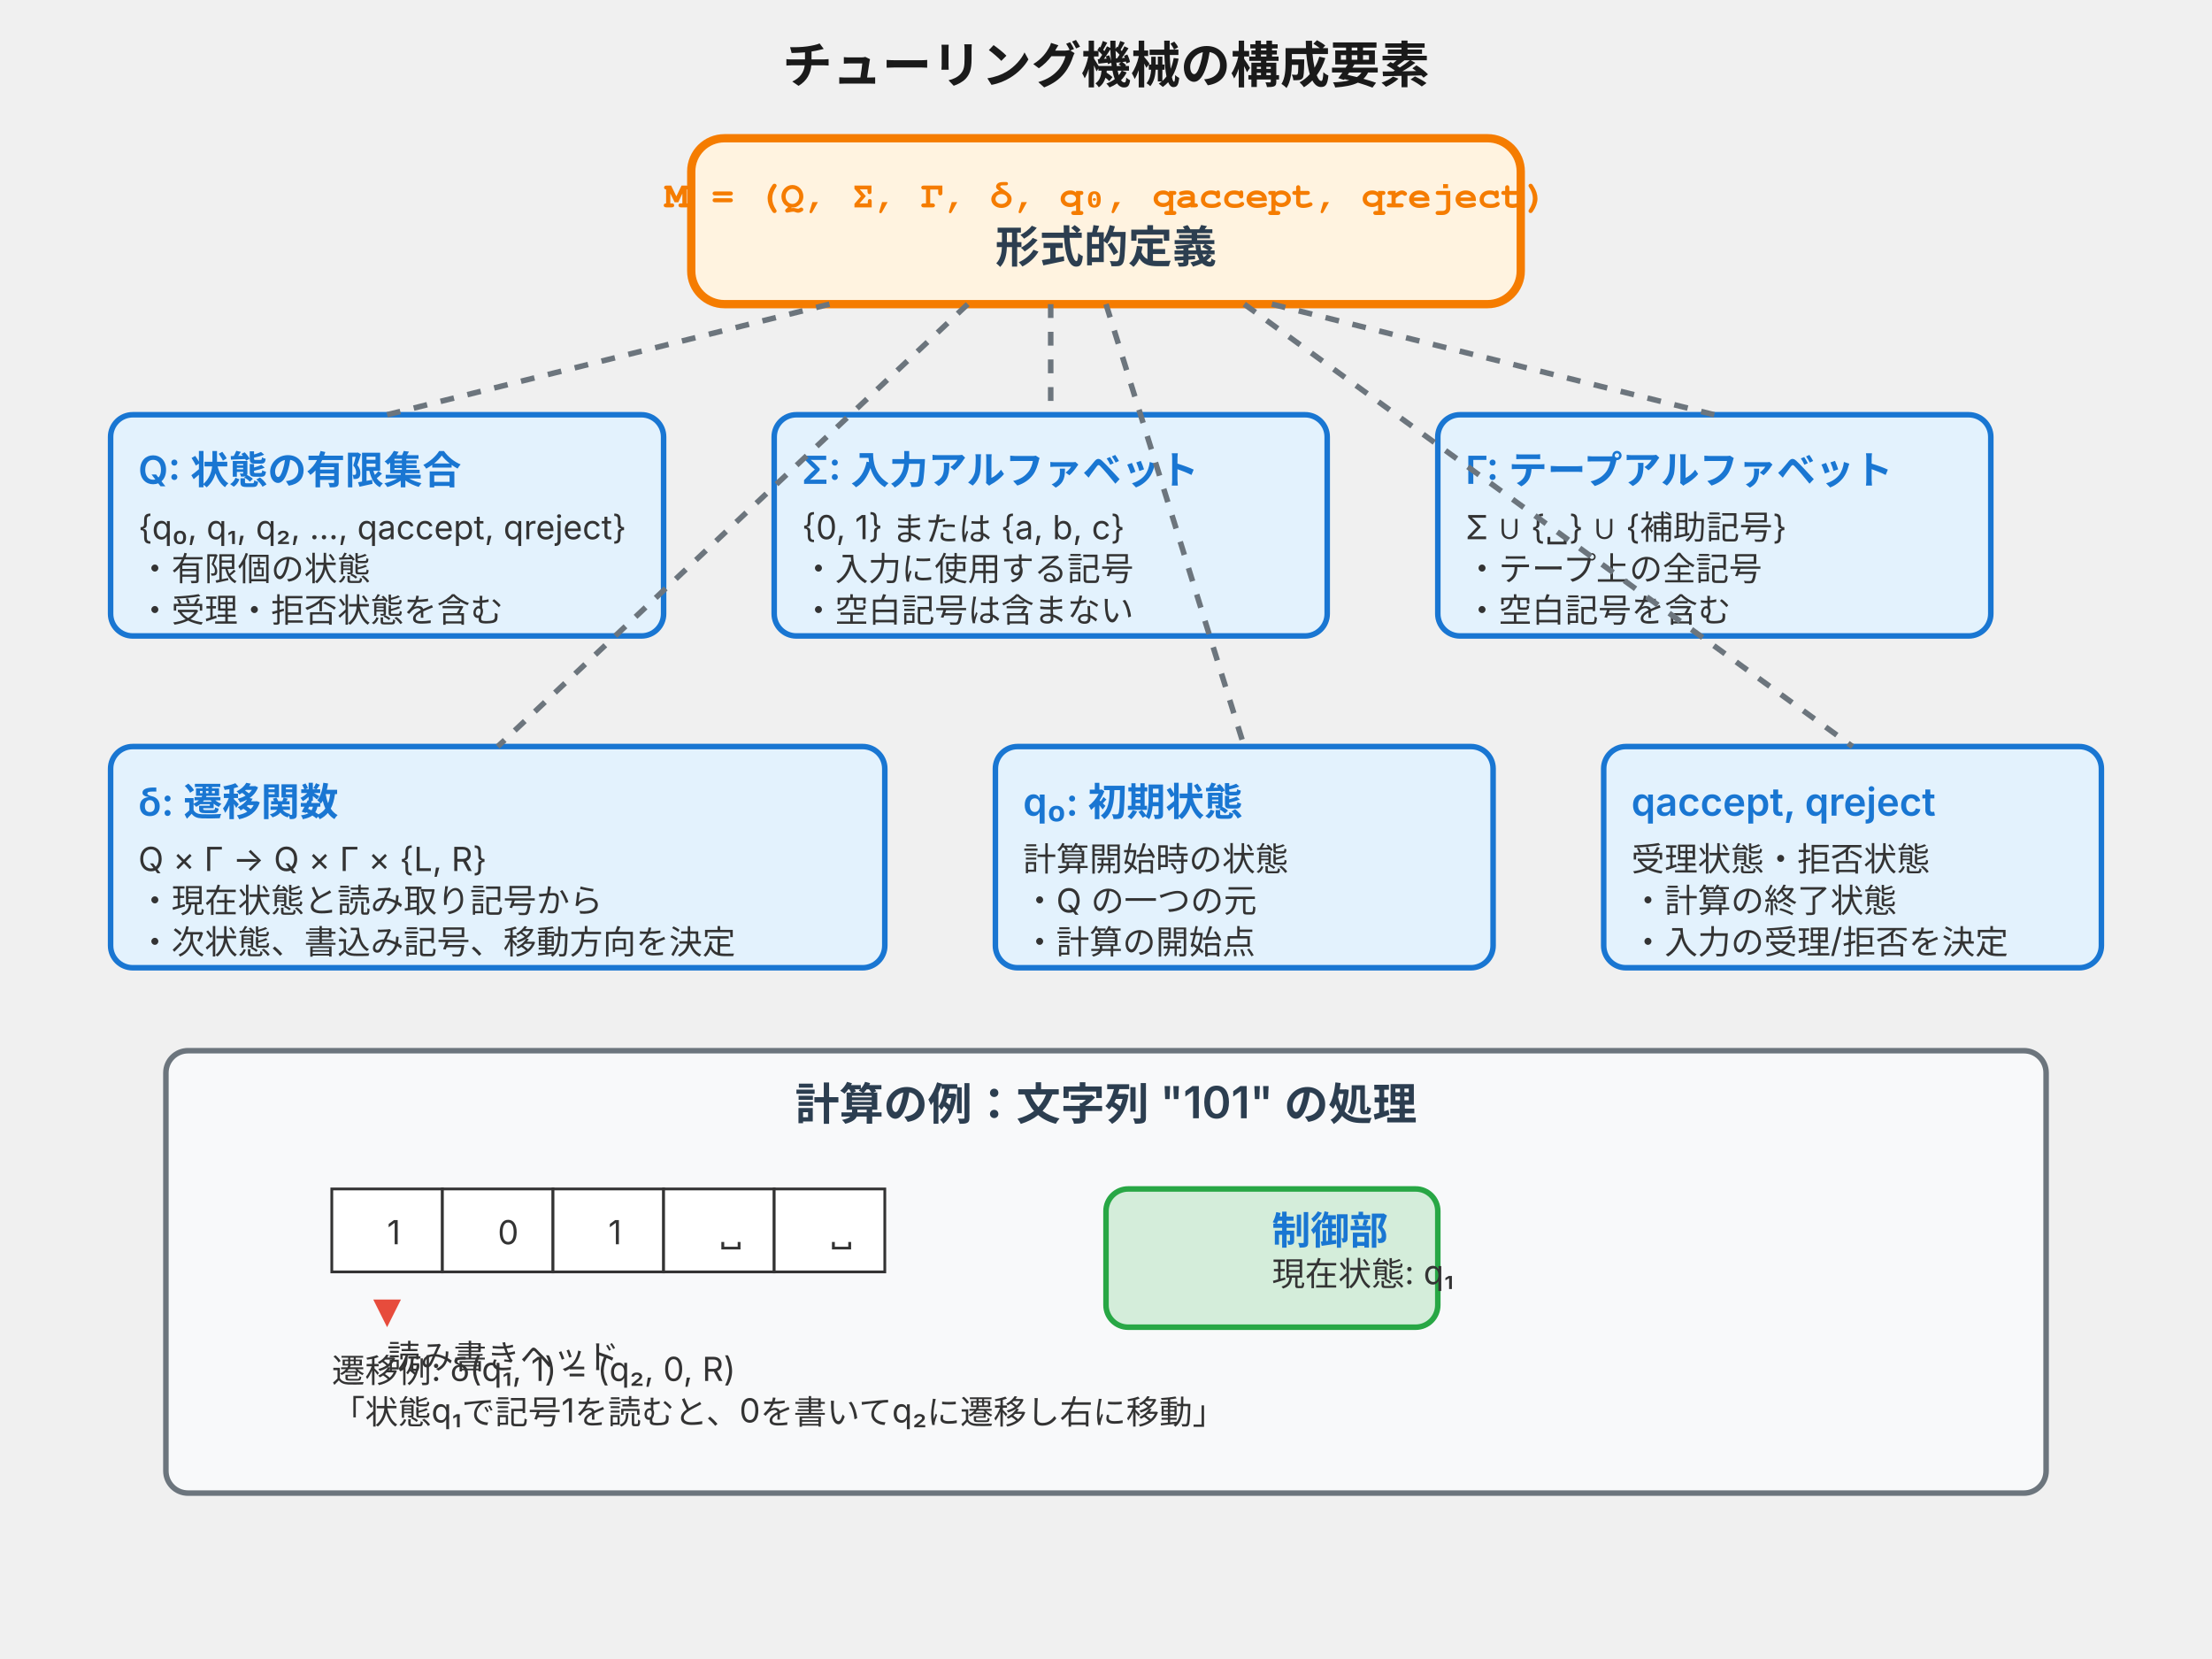
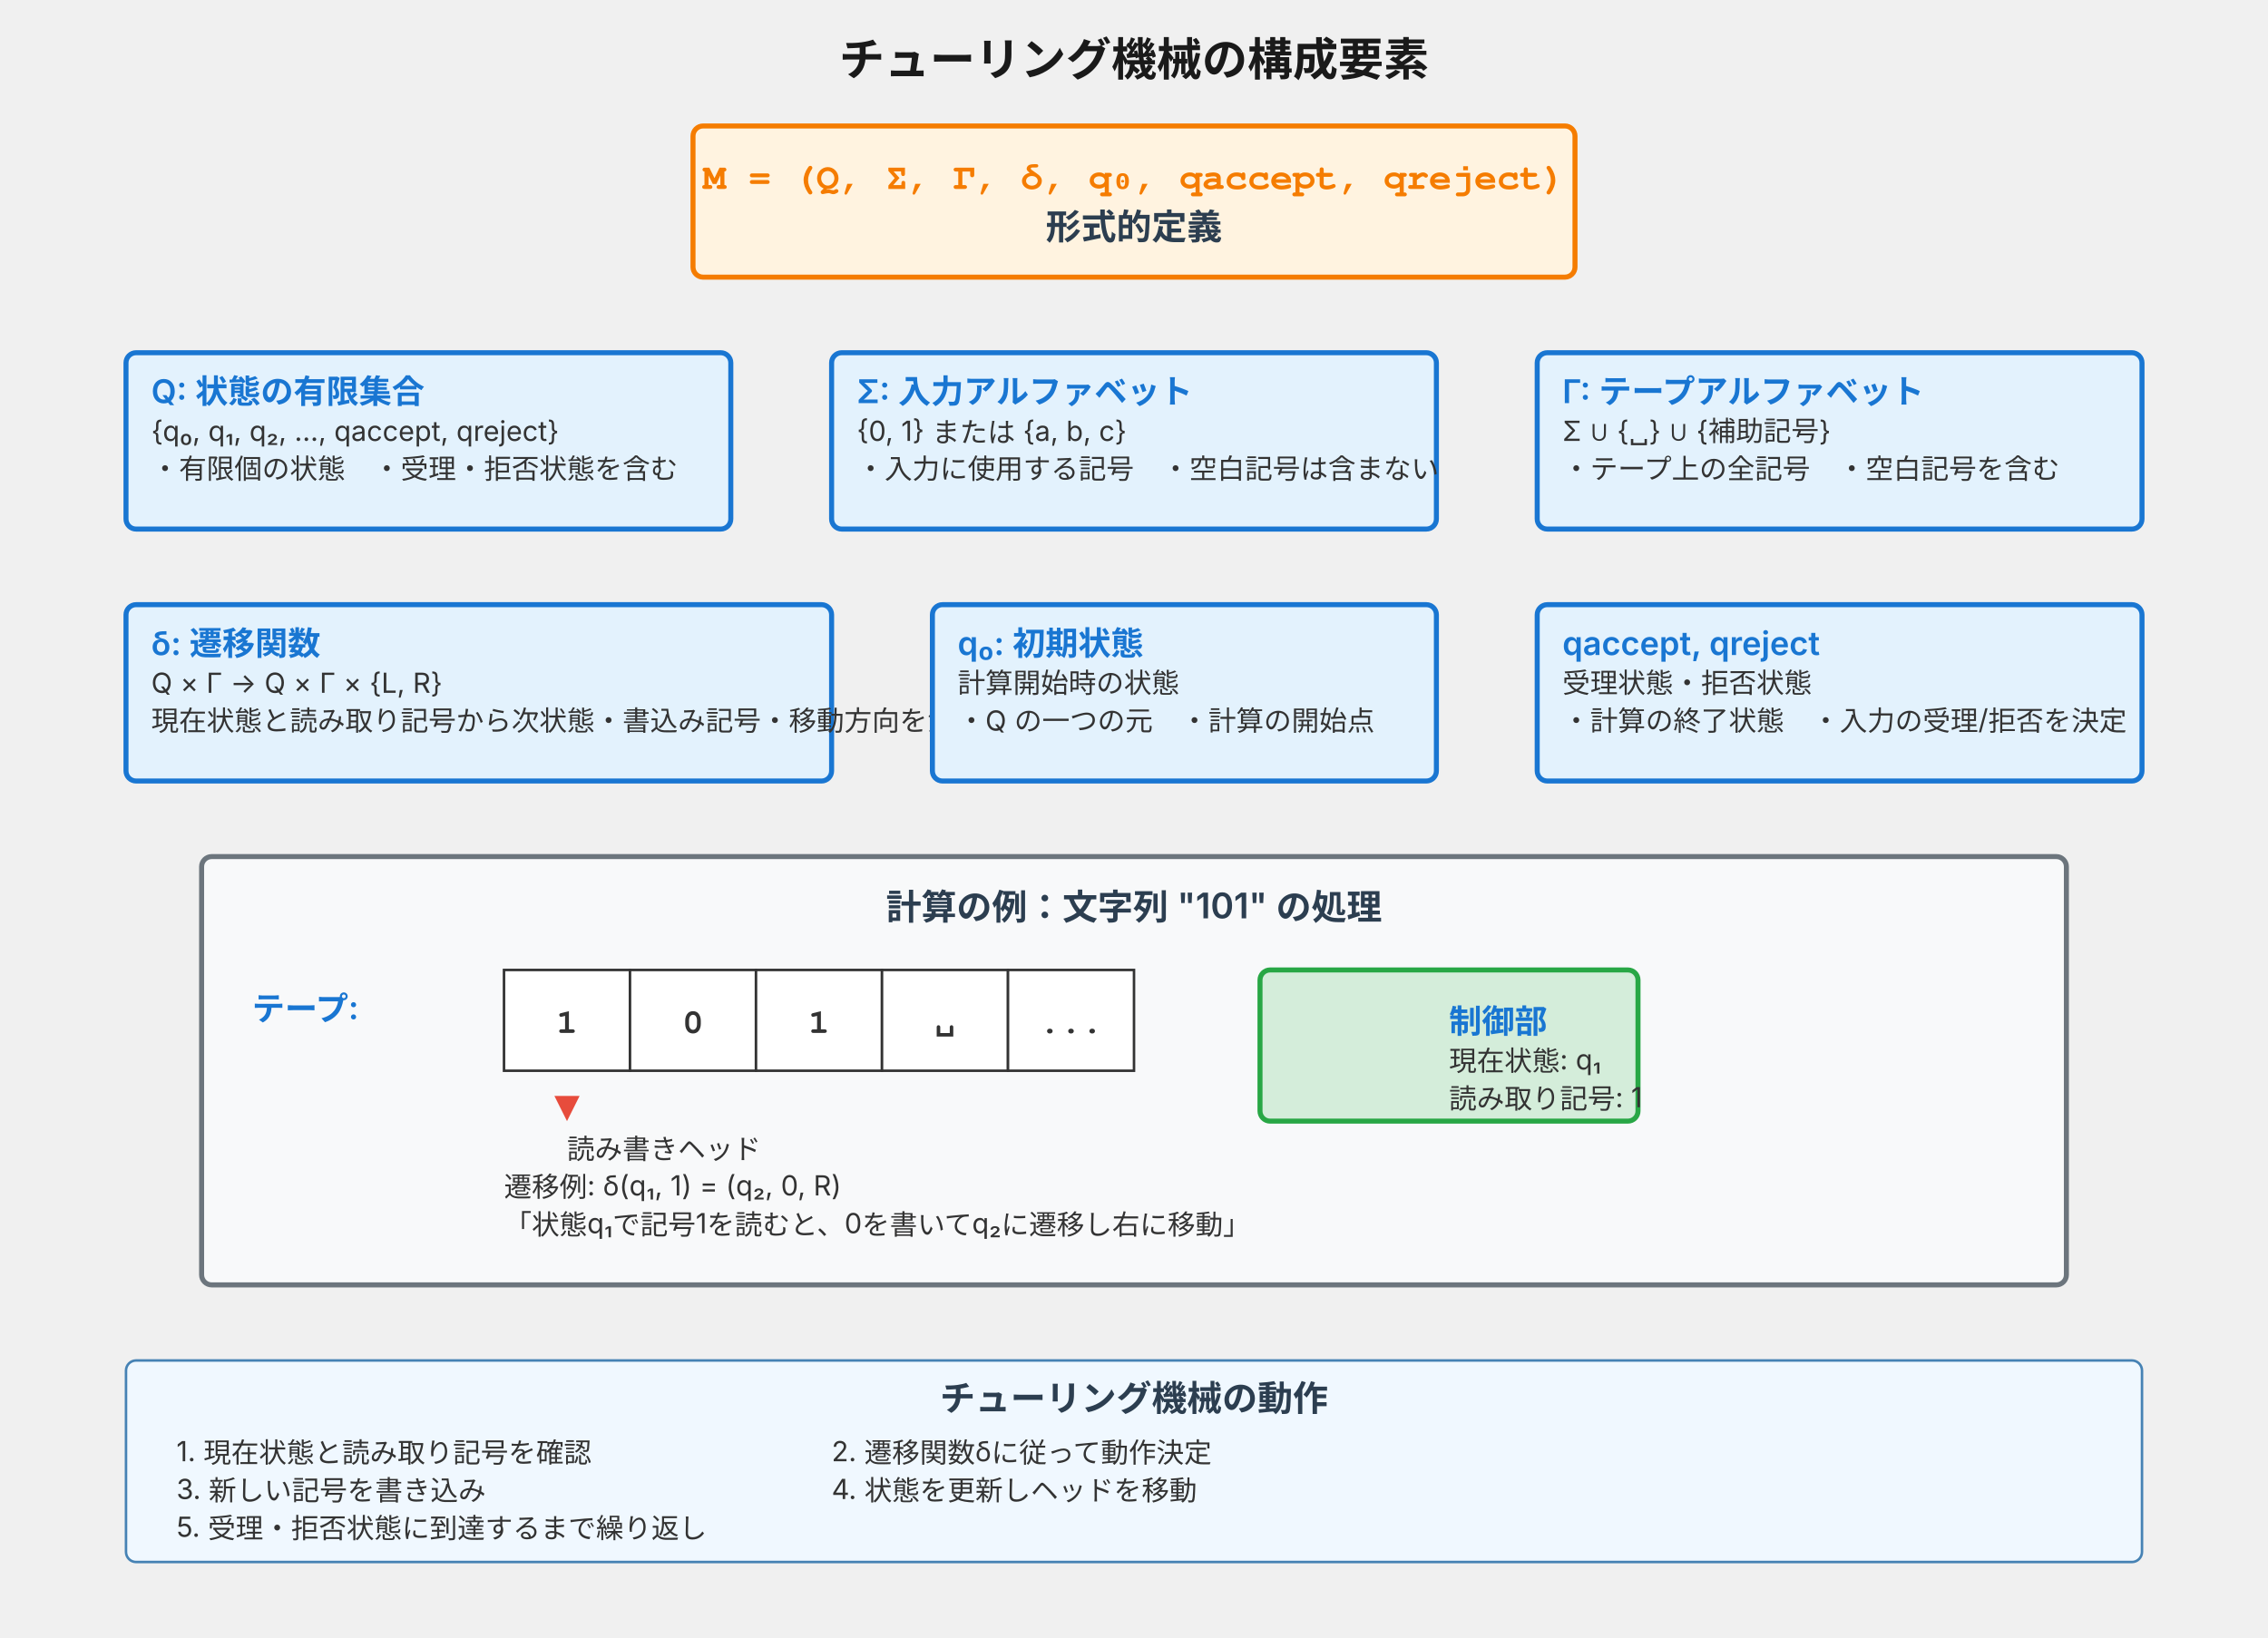
- <svg xmlns="http://www.w3.org/2000/svg" viewBox="0 0 800 600">
+ <svg xmlns="http://www.w3.org/2000/svg" viewBox="0 0 900 650">
  <defs>
    <style>
      .component-box { 
        fill: #e3f2fd; 
        stroke: #1976d2; 
        stroke-width: 2px; 
-         rx: 8px; 
-         ry: 8px; 
+         rx: 4px; 
+         ry: 4px; 
      }
      
      .formal-def-box {
        fill: #fff3e0;
        stroke: #f57c00;
-         stroke-width: 3px;
-         rx: 12px;
-         ry: 12px;
+         stroke-width: 2px;
+         rx: 4px;
+         ry: 4px;
      }
      
      .title { 
        font-family: Inter, Helvetica, sans-serif;
        font-size: 18px; 
        font-weight: 600; 
        text-anchor: middle; 
        fill: #1a1a1a;
      }
      
      .subtitle { 
        font-family: Inter, Helvetica, sans-serif;
-         font-size: 16px; 
+         font-size: 14px; 
        font-weight: 600; 
        text-anchor: middle; 
        fill: #2c3e50;
      }
      
      .component-title { 
        font-family: Inter, Helvetica, sans-serif;
-         font-size: 14px; 
+         font-size: 13px; 
        font-weight: 600; 
        text-anchor: start; 
        fill: #1976d2;
      }
      
      .component-desc { 
        font-family: Inter, Helvetica, sans-serif;
-         font-size: 12px; 
+         font-size: 11px; 
        font-weight: 400; 
        text-anchor: start; 
        fill: #333;
      }
      
      .formal-notation {
        font-family: Courier, monospace;
-         font-size: 14px; 
+         font-size: 15px; 
        font-weight: 600; 
        text-anchor: middle; 
        fill: #f57c00;
      }
      
-       .connection-line {
-         stroke: #6c757d;
-         stroke-width: 2px;
-         stroke-dasharray: 5,5;
-         fill: none;
+       .tape-cell {
+         fill: white;
+         stroke: #333;
+         stroke-width: 1px;
+       }
+       
+       .tape-text {
+         font-family: Courier, monospace;
+         font-size: 14px;
+         font-weight: 600;
+         text-anchor: middle;
+         fill: #333;
+       }
+       
+       .head-pointer {
+         fill: #e74c3c;
      }
    </style>
  </defs>
-   <text x="400" y="30" class="title">チューリング機械の構成要素</text>
-   <rect x="250" y="50" width="300" height="60" class="formal-def-box" />
-   <text x="400" y="75" class="formal-notation">M = (Q, Σ, Γ, δ, q₀, qaccept, qreject)</text>
-   <text x="400" y="95" class="subtitle">形式的定義</text>
-   <rect x="40" y="150" width="200" height="80" class="component-box" />
-   <text x="50" y="175" class="component-title">Q: 状態の有限集合</text>
-   <text x="50" y="195" class="component-desc">{q₀, q₁, q₂, ..., qaccept, qreject}</text>
-   <text x="50" y="210" class="component-desc">・有限個の状態</text>
-   <text x="50" y="225" class="component-desc">・受理・拒否状態を含む</text>
-   <rect x="280" y="150" width="200" height="80" class="component-box" />
-   <text x="290" y="175" class="component-title">Σ: 入力アルファベット</text>
-   <text x="290" y="195" class="component-desc">{0, 1} または {a, b, c}</text>
-   <text x="290" y="210" class="component-desc">・入力に使用する記号</text>
-   <text x="290" y="225" class="component-desc">・空白記号は含まない</text>
-   <rect x="520" y="150" width="200" height="80" class="component-box" />
-   <text x="530" y="175" class="component-title">Γ: テープアルファベット</text>
-   <text x="530" y="195" class="component-desc">Σ ∪ {␣} ∪ {補助記号}</text>
-   <text x="530" y="210" class="component-desc">・テープ上の全記号</text>
-   <text x="530" y="225" class="component-desc">・空白記号を含む</text>
-   <rect x="40" y="270" width="280" height="80" class="component-box" />
-   <text x="50" y="295" class="component-title">δ: 遷移関数</text>
-   <text x="50" y="315" class="component-desc">Q × Γ → Q × Γ × {L, R}</text>
-   <text x="50" y="330" class="component-desc">・現在状態と読み取り記号から</text>
-   <text x="50" y="345" class="component-desc">・次状態、書込み記号、移動方向を決定</text>
-   <rect x="360" y="270" width="180" height="80" class="component-box" />
-   <text x="370" y="295" class="component-title">q₀: 初期状態</text>
-   <text x="370" y="315" class="component-desc">計算開始時の状態</text>
-   <text x="370" y="330" class="component-desc">・Q の一つの元</text>
-   <text x="370" y="345" class="component-desc">・計算の開始点</text>
-   <rect x="580" y="270" width="180" height="80" class="component-box" />
-   <text x="590" y="295" class="component-title">qaccept, qreject</text>
-   <text x="590" y="315" class="component-desc">受理状態・拒否状態</text>
-   <text x="590" y="330" class="component-desc">・計算の終了状態</text>
-   <text x="590" y="345" class="component-desc">・入力の受理/拒否を決定</text>
-   <rect x="60" y="380" width="680" height="160" style="fill: #f8f9fa; stroke: #6c757d; stroke-width: 2px; rx: 8px;" />
-   <text x="400" y="405" class="subtitle">計算の例：文字列 "101" の処理</text>
-   <g transform="translate(120, 430)">
-     <rect x="0" y="0" width="40" height="30" style="fill: white; stroke: #333; stroke-width: 1px;" />
-     <rect x="40" y="0" width="40" height="30" style="fill: white; stroke: #333; stroke-width: 1px;" />
-     <rect x="80" y="0" width="40" height="30" style="fill: white; stroke: #333; stroke-width: 1px;" />
-     <rect x="120" y="0" width="40" height="30" style="fill: white; stroke: #333; stroke-width: 1px;" />
-     <rect x="160" y="0" width="40" height="30" style="fill: white; stroke: #333; stroke-width: 1px;" />
-     <text x="20" y="20" class="component-desc" text-anchor="middle">1</text>
-     <text x="60" y="20" class="component-desc" text-anchor="middle">0</text>
-     <text x="100" y="20" class="component-desc" text-anchor="middle">1</text>
-     <text x="140" y="20" class="component-desc" text-anchor="middle">␣</text>
-     <text x="180" y="20" class="component-desc" text-anchor="middle">␣</text>
-     <polygon points="15,40 25,40 20,50" style="fill: #e74c3c;" />
-     <text x="20" y="65" class="component-desc" text-anchor="middle">読み書きヘッド</text>
+   <text x="450" y="30" class="title">チューリング機械の構成要素</text>
+   <rect x="275" y="50" width="350" height="60" class="formal-def-box" />
+   <text x="450" y="75" class="formal-notation">M = (Q, Σ, Γ, δ, q₀, qaccept, qreject)</text>
+   <text x="450" y="95" class="subtitle">形式的定義</text>
+   <rect x="50" y="140" width="240" height="70" class="component-box" />
+   <text x="60" y="160" class="component-title">Q: 状態の有限集合</text>
+   <text x="60" y="175" class="component-desc">{q₀, q₁, q₂, ..., qaccept, qreject}</text>
+   <text x="60" y="190" class="component-desc">・有限個の状態　・受理・拒否状態を含む</text>
+   <rect x="330" y="140" width="240" height="70" class="component-box" />
+   <text x="340" y="160" class="component-title">Σ: 入力アルファベット</text>
+   <text x="340" y="175" class="component-desc">{0, 1} または {a, b, c}</text>
+   <text x="340" y="190" class="component-desc">・入力に使用する記号　・空白記号は含まない</text>
+   <rect x="610" y="140" width="240" height="70" class="component-box" />
+   <text x="620" y="160" class="component-title">Γ: テープアルファベット</text>
+   <text x="620" y="175" class="component-desc">Σ ∪ {␣} ∪ {補助記号}</text>
+   <text x="620" y="190" class="component-desc">・テープ上の全記号　・空白記号を含む</text>
+   <rect x="50" y="240" width="280" height="70" class="component-box" />
+   <text x="60" y="260" class="component-title">δ: 遷移関数</text>
+   <text x="60" y="275" class="component-desc">Q × Γ → Q × Γ × {L, R}</text>
+   <text x="60" y="290" class="component-desc">現在状態と読み取り記号から次状態・書込み記号・移動方向を決定</text>
+   <rect x="370" y="240" width="200" height="70" class="component-box" />
+   <text x="380" y="260" class="component-title">q₀: 初期状態</text>
+   <text x="380" y="275" class="component-desc">計算開始時の状態</text>
+   <text x="380" y="290" class="component-desc">・Q の一つの元　・計算の開始点</text>
+   <rect x="610" y="240" width="240" height="70" class="component-box" />
+   <text x="620" y="260" class="component-title">qaccept, qreject</text>
+   <text x="620" y="275" class="component-desc">受理状態・拒否状態</text>
+   <text x="620" y="290" class="component-desc">・計算の終了状態　・入力の受理/拒否を決定</text>
+   <rect x="80" y="340" width="740" height="170" style="fill: #f8f9fa; stroke: #6c757d; stroke-width: 2px; rx: 4px;" />
+   <text x="450" y="365" class="subtitle">計算の例：文字列 "101" の処理</text>
+   <g transform="translate(200, 385)">
+     <text x="-100" y="20" class="component-title">テープ:</text>
+     <rect x="0" y="0" width="50" height="40" class="tape-cell" />
+     <rect x="50" y="0" width="50" height="40" class="tape-cell" />
+     <rect x="100" y="0" width="50" height="40" class="tape-cell" />
+     <rect x="150" y="0" width="50" height="40" class="tape-cell" />
+     <rect x="200" y="0" width="50" height="40" class="tape-cell" />
+     <text x="25" y="25" class="tape-text">1</text>
+     <text x="75" y="25" class="tape-text">0</text>
+     <text x="125" y="25" class="tape-text">1</text>
+     <text x="175" y="25" class="tape-text">␣</text>
+     <text x="225" y="25" class="tape-text">...</text>
+     <polygon points="20,50 30,50 25,60" class="head-pointer" />
+     <text x="25" y="75" class="component-desc" text-anchor="middle">読み書きヘッド</text>
  </g>
-   <g transform="translate(400, 430)">
-     <rect x="0" y="0" width="120" height="50" style="fill: #d4edda; stroke: #28a745; stroke-width: 2px; rx: 8px;" />
-     <text x="60" y="20" class="component-title" text-anchor="middle">制御部</text>
-     <text x="60" y="35" class="component-desc" text-anchor="middle">現在状態: q₁</text>
+   <g transform="translate(500, 385)">
+     <rect x="0" y="0" width="150" height="60" style="fill: #d4edda; stroke: #28a745; stroke-width: 2px; rx: 4px;" />
+     <text x="75" y="25" class="component-title" text-anchor="middle">制御部</text>
+     <text x="75" y="40" class="component-desc" text-anchor="middle">現在状態: q₁</text>
+     <text x="75" y="55" class="component-desc" text-anchor="middle">読み取り記号: 1</text>
  </g>
-   <text x="120" y="500" class="component-desc">遷移例: δ(q₁, 1) = (q₂, 0, R)</text>
-   <text x="120" y="515" class="component-desc">「状態q₁で記号1を読むと、0を書いてq₂に遷移し右に移動」</text>
-   <path d="M 300 110 L 140 150" class="connection-line" />
-   <path d="M 380 110 L 380 150" class="connection-line" />
-   <path d="M 460 110 L 620 150" class="connection-line" />
-   <path d="M 350 110 L 180 270" class="connection-line" />
-   <path d="M 400 110 L 450 270" class="connection-line" />
-   <path d="M 450 110 L 670 270" class="connection-line" />
+   <text x="200" y="475" class="component-desc">遷移例: δ(q₁, 1) = (q₂, 0, R)</text>
+   <text x="200" y="490" class="component-desc">「状態q₁で記号1を読むと、0を書いてq₂に遷移し右に移動」</text>
+   <g transform="translate(50, 540)">
+     <rect x="0" y="0" width="800" height="80" style="fill: #f0f8ff; stroke: #4682b4; stroke-width: 1px; rx: 4px;" />
+     <text x="400" y="20" class="subtitle">チューリング機械の動作</text>
+     <text x="20" y="40" class="component-desc">1. 現在状態と読み取り記号を確認</text>
+     <text x="280" y="40" class="component-desc">2. 遷移関数δに従って動作決定</text>
+     <text x="20" y="55" class="component-desc">3. 新しい記号を書き込み</text>
+     <text x="280" y="55" class="component-desc">4. 状態を更新しヘッドを移動</text>
+     <text x="20" y="70" class="component-desc">5. 受理・拒否状態に到達するまで繰り返し</text>
+   </g>
</svg>
